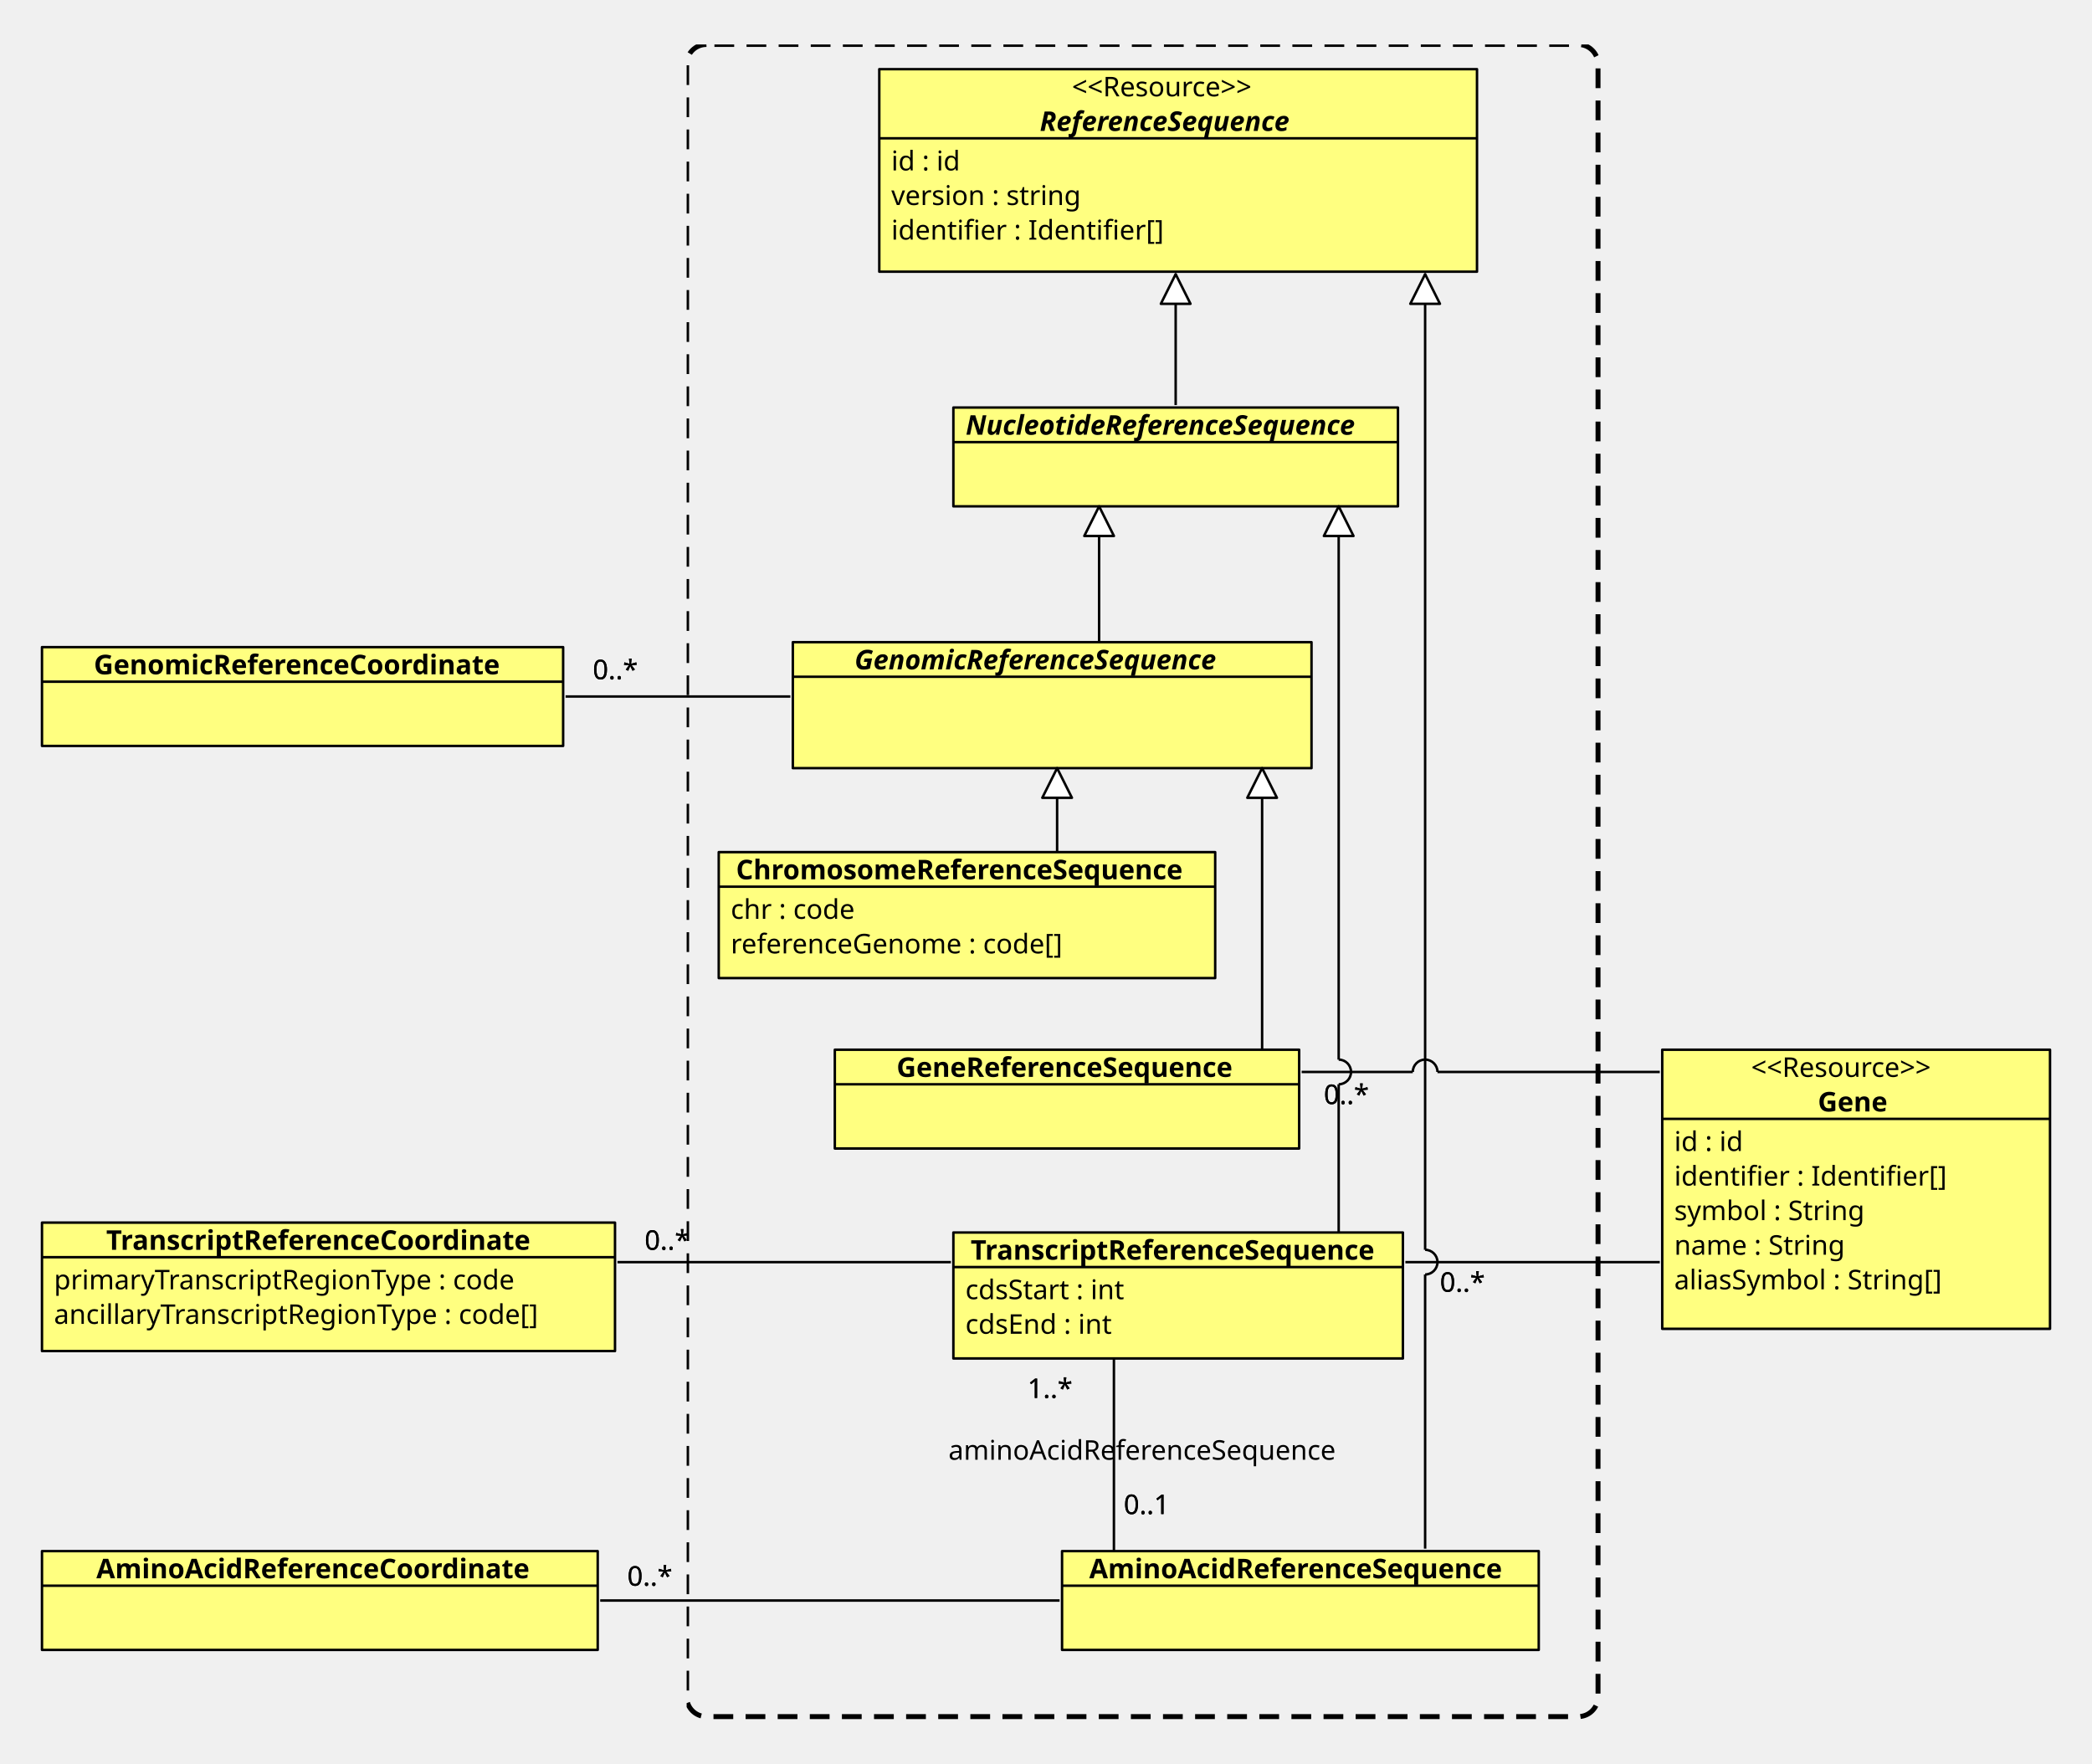
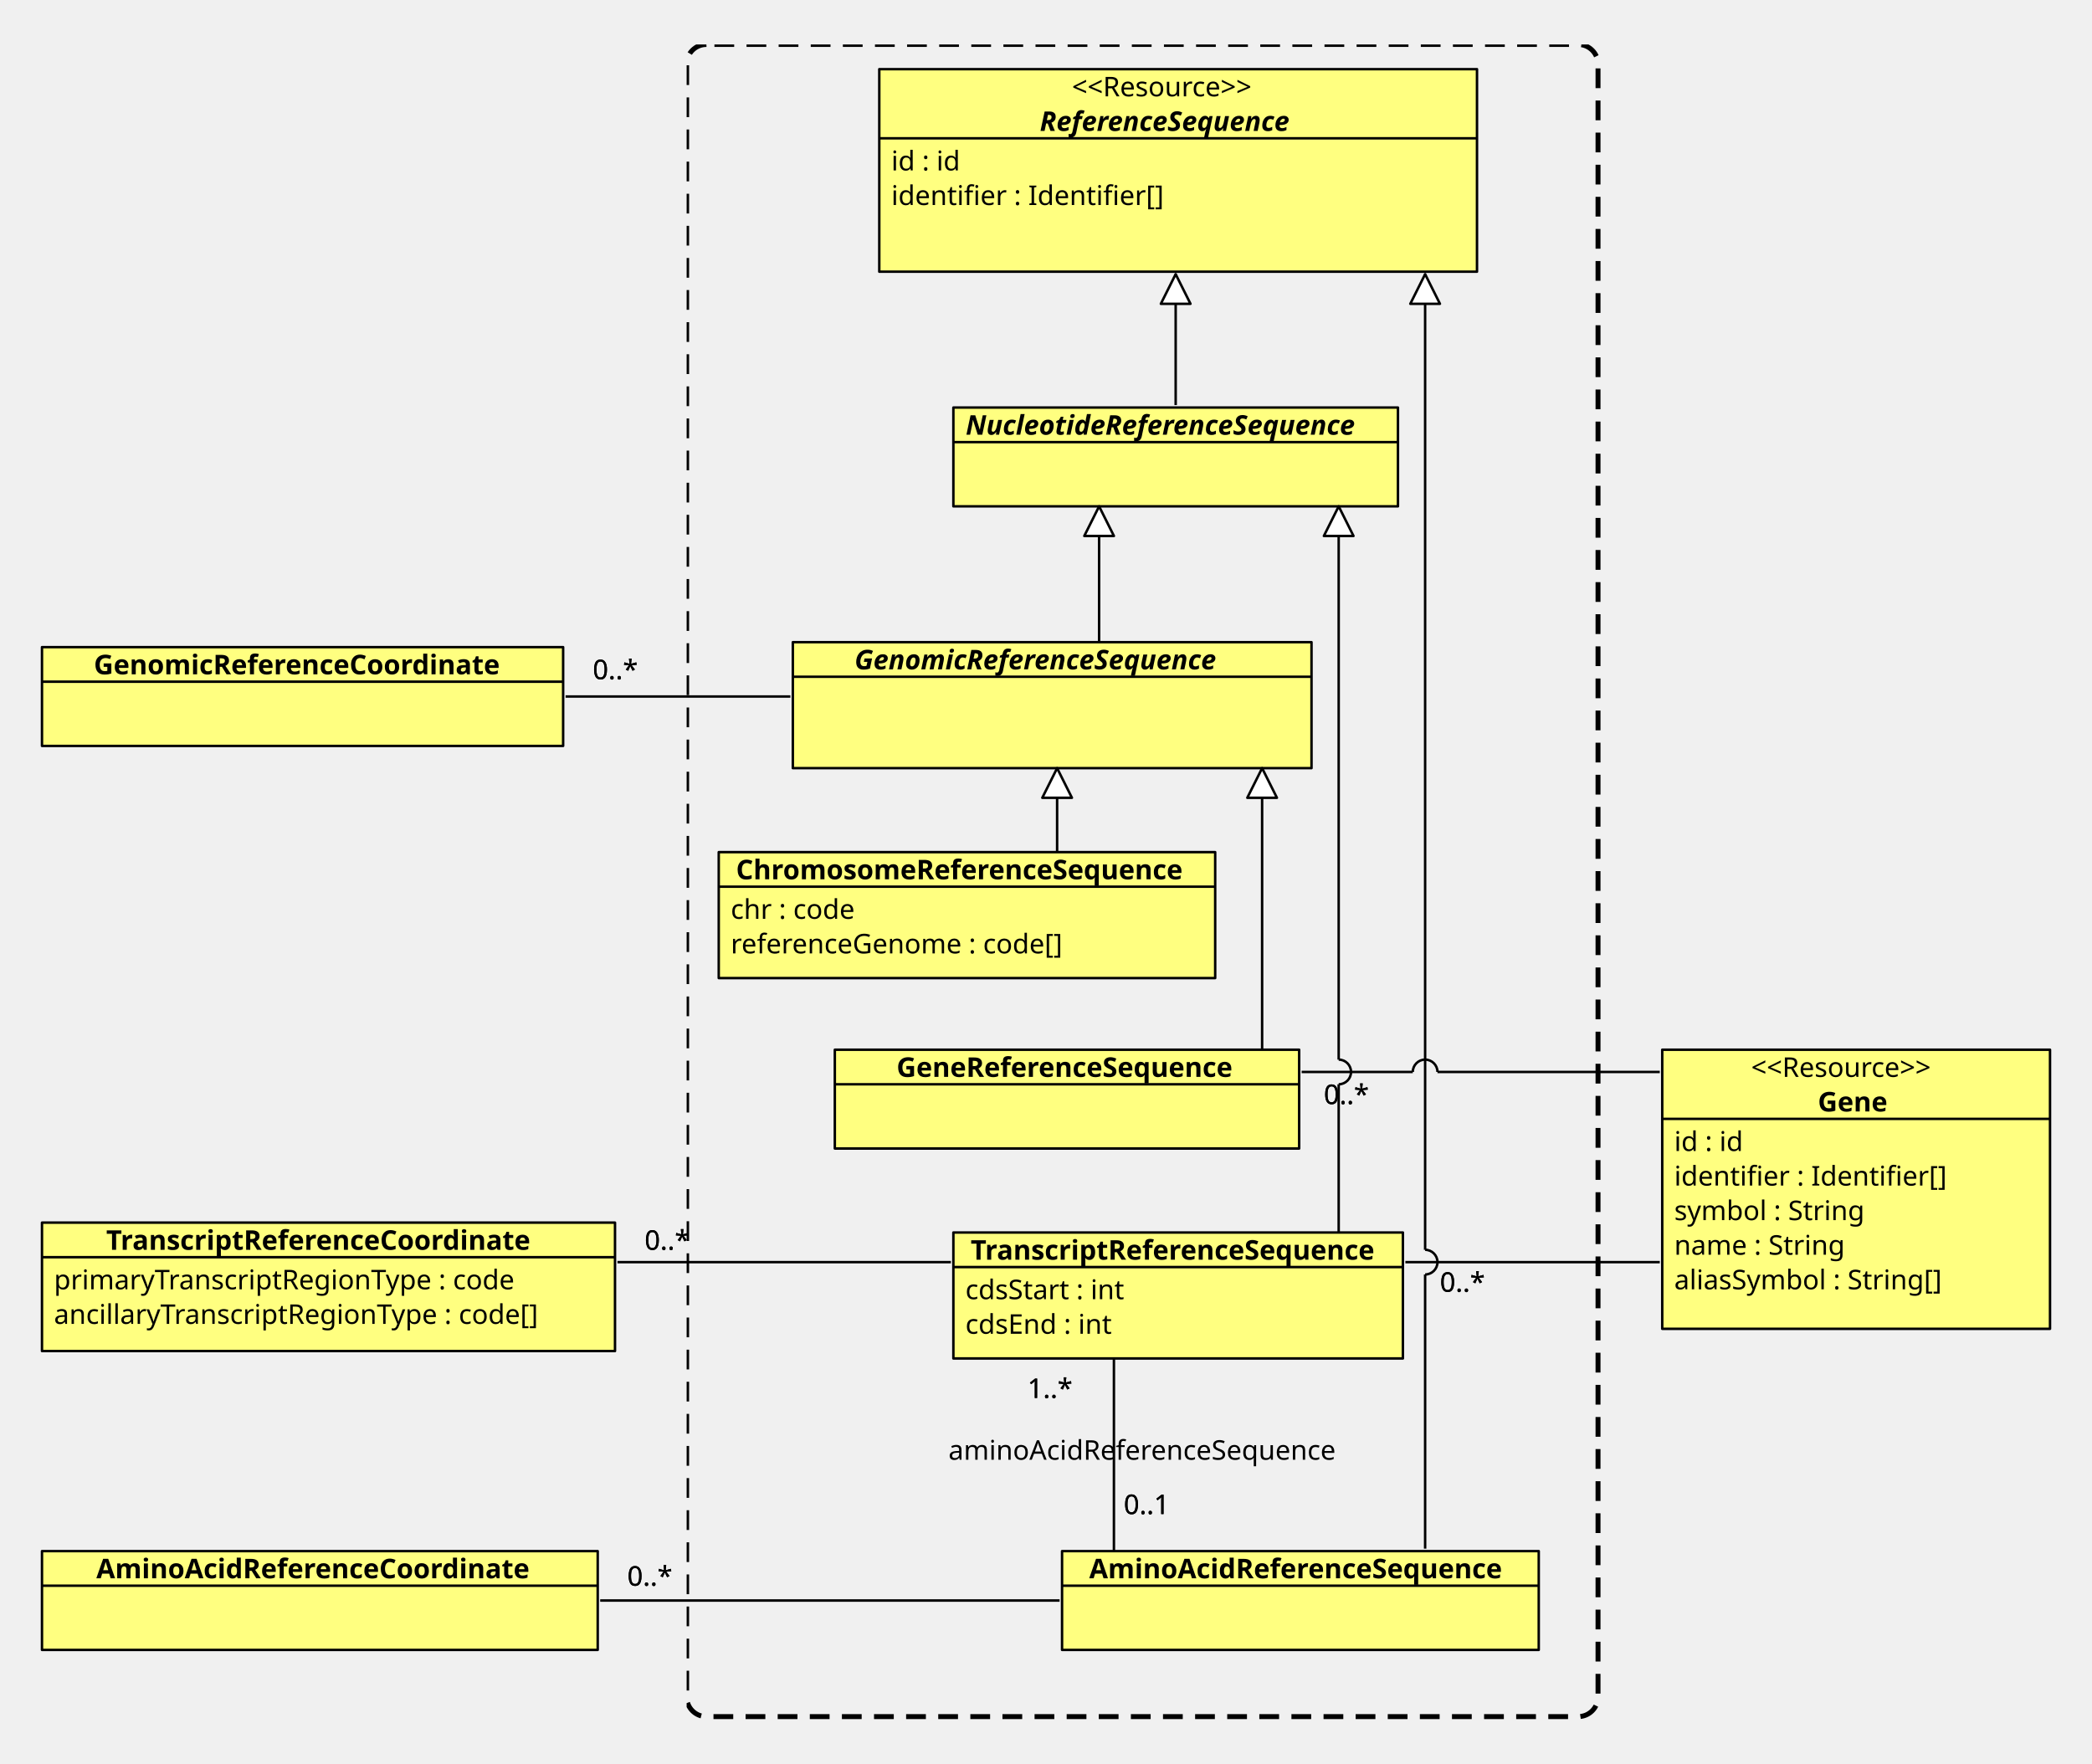
<svg xmlns="http://www.w3.org/2000/svg" fill-opacity="0" color-rendering="auto" color-interpolation="auto" stroke="rgb(0,0,0)" text-rendering="auto" stroke-linecap="square" width="847" stroke-miterlimit="10" stroke-opacity="0" shape-rendering="auto" fill="rgb(0,0,0)" stroke-dasharray="none" font-weight="normal" stroke-width="1" height="714" font-family="'Dialog'" font-style="normal" stroke-linejoin="miter" font-size="12" stroke-dashoffset="0" image-rendering="auto">
  <defs id="genericDefs" />
  <g>
    <defs id="defs1">
      <clipPath clipPathUnits="userSpaceOnUse" id="clipPath1">
        <path d="M-10 -10 L380 -10 L380 688 L-10 688 L-10 -10 Z" />
      </clipPath>
      <clipPath clipPathUnits="userSpaceOnUse" id="clipPath2">
        <path d="M0 0 L0 678 L370 678 L370 0 Z" />
      </clipPath>
      <clipPath clipPathUnits="userSpaceOnUse" id="clipPath3">
        <path d="M-9 -9 L166 -9 L166 122 L-9 122 L-9 -9 Z" />
      </clipPath>
      <clipPath clipPathUnits="userSpaceOnUse" id="clipPath4">
        <path d="M0 0 L0 85 L157 85 L157 0 Z" />
      </clipPath>
      <clipPath clipPathUnits="userSpaceOnUse" id="clipPath5">
        <path d="M0 0 L157 0 L157 28 L0 28 L0 0 Z" />
      </clipPath>
      <clipPath clipPathUnits="userSpaceOnUse" id="clipPath6">
        <path d="M-9 -9 L251 -9 L251 91 L-9 91 L-9 -9 Z" />
      </clipPath>
      <clipPath clipPathUnits="userSpaceOnUse" id="clipPath7">
        <path d="M0 0 L0 54 L242 54 L242 0 Z" />
      </clipPath>
      <clipPath clipPathUnits="userSpaceOnUse" id="clipPath8">
        <path d="M0 0 L242 0 L242 28 L0 28 L0 0 Z" />
      </clipPath>
      <clipPath clipPathUnits="userSpaceOnUse" id="clipPath9">
        <path d="M-9 -9 L191 -9 L191 60 L-9 60 L-9 -9 Z" />
      </clipPath>
      <clipPath clipPathUnits="userSpaceOnUse" id="clipPath10">
        <path d="M0 0 L0 37 L182 37 L182 0 Z" />
      </clipPath>
      <clipPath clipPathUnits="userSpaceOnUse" id="clipPath11">
        <path d="M0 0 L182 0 L182 14 L0 14 L0 0 Z" />
      </clipPath>
      <clipPath clipPathUnits="userSpaceOnUse" id="clipPath12">
        <path d="M-9 -9 L202 -9 L202 49 L-9 49 L-9 -9 Z" />
      </clipPath>
      <clipPath clipPathUnits="userSpaceOnUse" id="clipPath13">
        <path d="M0 0 L0 26 L193 26 L193 0 Z" />
      </clipPath>
      <clipPath clipPathUnits="userSpaceOnUse" id="clipPath14">
        <path d="M0 0 L193 0 L193 14 L0 14 L0 0 Z" />
      </clipPath>
      <clipPath clipPathUnits="userSpaceOnUse" id="clipPath15">
        <path d="M-9 -9 L219 -9 L219 60 L-9 60 L-9 -9 Z" />
      </clipPath>
      <clipPath clipPathUnits="userSpaceOnUse" id="clipPath16">
        <path d="M0 0 L0 37 L210 37 L210 0 Z" />
      </clipPath>
      <clipPath clipPathUnits="userSpaceOnUse" id="clipPath17">
        <path d="M0 0 L210 0 L210 14 L0 14 L0 0 Z" />
      </clipPath>
      <clipPath clipPathUnits="userSpaceOnUse" id="clipPath18">
        <path d="M-9 -9 L210 -9 L210 60 L-9 60 L-9 -9 Z" />
      </clipPath>
      <clipPath clipPathUnits="userSpaceOnUse" id="clipPath19">
        <path d="M0 0 L0 37 L201 37 L201 0 Z" />
      </clipPath>
      <clipPath clipPathUnits="userSpaceOnUse" id="clipPath20">
        <path d="M0 0 L201 0 L201 14 L0 14 L0 0 Z" />
      </clipPath>
      <clipPath clipPathUnits="userSpaceOnUse" id="clipPath21">
        <path d="M-9 -9 L197 -9 L197 49 L-9 49 L-9 -9 Z" />
      </clipPath>
      <clipPath clipPathUnits="userSpaceOnUse" id="clipPath22">
        <path d="M0 0 L0 26 L188 26 L188 0 Z" />
      </clipPath>
      <clipPath clipPathUnits="userSpaceOnUse" id="clipPath23">
        <path d="M0 0 L188 0 L188 14 L0 14 L0 0 Z" />
      </clipPath>
      <clipPath clipPathUnits="userSpaceOnUse" id="clipPath24">
        <path d="M-9 -9 L189 -9 L189 49 L-9 49 L-9 -9 Z" />
      </clipPath>
      <clipPath clipPathUnits="userSpaceOnUse" id="clipPath25">
        <path d="M0 0 L0 26 L180 26 L180 0 Z" />
      </clipPath>
      <clipPath clipPathUnits="userSpaceOnUse" id="clipPath26">
        <path d="M0 0 L180 0 L180 14 L0 14 L0 0 Z" />
      </clipPath>
      <clipPath clipPathUnits="userSpaceOnUse" id="clipPath27">
        <path d="M-9 -9 L220 -9 L220 49 L-9 49 L-9 -9 Z" />
      </clipPath>
      <clipPath clipPathUnits="userSpaceOnUse" id="clipPath28">
        <path d="M0 0 L0 26 L211 26 L211 0 Z" />
      </clipPath>
      <clipPath clipPathUnits="userSpaceOnUse" id="clipPath29">
        <path d="M0 0 L211 0 L211 14 L0 14 L0 0 Z" />
      </clipPath>
      <clipPath clipPathUnits="userSpaceOnUse" id="clipPath30">
        <path d="M-9 -9 L241 -9 L241 61 L-9 61 L-9 -9 Z" />
      </clipPath>
      <clipPath clipPathUnits="userSpaceOnUse" id="clipPath31">
        <path d="M0 0 L0 38 L232 38 L232 0 Z" />
      </clipPath>
      <clipPath clipPathUnits="userSpaceOnUse" id="clipPath32">
        <path d="M0 0 L232 0 L232 14 L0 14 L0 0 Z" />
      </clipPath>
      <clipPath clipPathUnits="userSpaceOnUse" id="clipPath33">
        <path d="M-9 -9 L234 -9 L234 49 L-9 49 L-9 -9 Z" />
      </clipPath>
      <clipPath clipPathUnits="userSpaceOnUse" id="clipPath34">
        <path d="M0 0 L0 26 L225 26 L225 0 Z" />
      </clipPath>
      <clipPath clipPathUnits="userSpaceOnUse" id="clipPath35">
        <path d="M0 0 L225 0 L225 14 L0 14 L0 0 Z" />
      </clipPath>
      <clipPath clipPathUnits="userSpaceOnUse" id="clipPath36">
-         <path d="M-9 -9 L49 -9 L49 23 L-9 23 L-9 -9 Z" />
+         <path d="M-9 -9 L53 -9 L53 53 L-9 53 L-9 -9 Z" />
      </clipPath>
      <clipPath clipPathUnits="userSpaceOnUse" id="clipPath37">
-         <path d="M0 0 L40 0 L40 14 L0 14 L0 0 Z" />
+         <path d="M0 0 L44 0 L44 44 L0 44 L0 0 Z" />
      </clipPath>
      <clipPath clipPathUnits="userSpaceOnUse" id="clipPath38">
-         <path d="M-9 -9 L53 -9 L53 53 L-9 53 L-9 -9 Z" />
+         <path d="M-9 -9 L44 -9 L44 29 L-9 29 L-9 -9 Z" />
      </clipPath>
      <clipPath clipPathUnits="userSpaceOnUse" id="clipPath39">
-         <path d="M0 0 L44 0 L44 44 L0 44 L0 0 Z" />
+         <path d="M0 0 L35 0 L35 20 L0 20 L0 0 Z" />
      </clipPath>
      <clipPath clipPathUnits="userSpaceOnUse" id="clipPath40">
        <path d="M-2 -2 L305 -2 L305 202 L-2 202 L-2 -2 Z" />
      </clipPath>
      <clipPath clipPathUnits="userSpaceOnUse" id="clipPath41">
        <path d="M-9 -9 L49 -9 L49 29 L-9 29 L-9 -9 Z" />
      </clipPath>
      <clipPath clipPathUnits="userSpaceOnUse" id="clipPath42">
        <path d="M0 0 L40 0 L40 20 L0 20 L0 0 Z" />
      </clipPath>
      <clipPath clipPathUnits="userSpaceOnUse" id="clipPath43">
        <path d="M-2 -2 L202 -2 L202 280 L-2 280 L-2 -2 Z" />
      </clipPath>
      <clipPath clipPathUnits="userSpaceOnUse" id="clipPath44">
        <path d="M-182 -17 L362 -17 L362 32 L-182 32 L-182 -17 Z" />
      </clipPath>
      <clipPath clipPathUnits="userSpaceOnUse" id="clipPath45">
-         <path d="M-9 -9 L44 -9 L44 29 L-9 29 L-9 -9 Z" />
+         <path d="M-2 -2 L202 -2 L202 718 L-2 718 L-2 -2 Z" />
      </clipPath>
      <clipPath clipPathUnits="userSpaceOnUse" id="clipPath46">
-         <path d="M0 0 L35 0 L35 20 L0 20 L0 0 Z" />
+         <path d="M-2 -2 L202 -2 L202 236 L-2 236 L-2 -2 Z" />
      </clipPath>
      <clipPath clipPathUnits="userSpaceOnUse" id="clipPath47">
-         <path d="M-2 -2 L202 -2 L202 718 L-2 718 L-2 -2 Z" />
+         <path d="M-9 -9 L49 -9 L49 23 L-9 23 L-9 -9 Z" />
      </clipPath>
      <clipPath clipPathUnits="userSpaceOnUse" id="clipPath48">
-         <path d="M-2 -2 L202 -2 L202 236 L-2 236 L-2 -2 Z" />
+         <path d="M0 0 L40 0 L40 14 L0 14 L0 0 Z" />
      </clipPath>
      <clipPath clipPathUnits="userSpaceOnUse" id="clipPath49">
        <path d="M-2 -2 L202 -2 L202 316 L-2 316 L-2 -2 Z" />
      </clipPath>
      <clipPath clipPathUnits="userSpaceOnUse" id="clipPath50">
        <path d="M-2 -2 L347 -2 L347 202 L-2 202 L-2 -2 Z" />
      </clipPath>
      <clipPath clipPathUnits="userSpaceOnUse" id="clipPath51">
        <path d="M-2 -2 L202 -2 L202 255 L-2 255 L-2 -2 Z" />
      </clipPath>
      <clipPath clipPathUnits="userSpaceOnUse" id="clipPath52">
        <path d="M-2 -2 L202 -2 L202 257 L-2 257 L-2 -2 Z" />
      </clipPath>
      <clipPath clipPathUnits="userSpaceOnUse" id="clipPath53">
        <path d="M-2 -2 L202 -2 L202 496 L-2 496 L-2 -2 Z" />
      </clipPath>
      <clipPath clipPathUnits="userSpaceOnUse" id="clipPath54">
        <path d="M-2 -2 L293 -2 L293 202 L-2 202 L-2 -2 Z" />
      </clipPath>
      <clipPath clipPathUnits="userSpaceOnUse" id="clipPath55">
        <path d="M-2 -2 L337 -2 L337 202 L-2 202 L-2 -2 Z" />
      </clipPath>
      <clipPath clipPathUnits="userSpaceOnUse" id="clipPath56">
        <path d="M-2 -2 L388 -2 L388 202 L-2 202 L-2 -2 Z" />
      </clipPath>
    </defs>
    <g fill="none" fill-opacity="1" stroke-opacity="0" stroke="none">
      <rect x="0" width="847" height="714" y="0" stroke="none" />
    </g>
    <g fill="rgb(255,255,255)" text-rendering="geometricPrecision" font-size="11" font-family="sans-serif" transform="translate(278,18)" stroke="rgb(255,255,255)">
      <path d="M8 0 C3.582 0 0 3.582 0 8 L0 669 C0 673.418 3.582 677 8 677 L361 677 C365.418 677 369 673.418 369 669 L369 8 C369 3.582 365.418 0 361 0 Z" clip-path="url(#clipPath2)" stroke="none" />
    </g>
    <g fill-opacity="1" text-rendering="geometricPrecision" stroke="black" stroke-linecap="butt" transform="translate(278,18)" stroke-miterlimit="0" stroke-opacity="1" fill="black" stroke-dasharray="8,5" stroke-width="2" font-family="sans-serif" stroke-linejoin="bevel" font-size="11">
      <path fill="none" d="M8 0 C3.582 0 0 3.582 0 8 L0 669 C0 673.418 3.582 677 8 677 L361 677 C365.418 677 369 673.418 369 669 L369 8 C369 3.582 365.418 0 361 0 Z" clip-path="url(#clipPath2)" />
    </g>
    <g font-size="11" transform="translate(673,425)" fill-opacity="1" fill="rgb(255,255,128)" text-rendering="geometricPrecision" font-family="sans-serif" stroke="rgb(255,255,128)" font-weight="bold" stroke-opacity="1">
      <rect x="0" width="157" height="113" y="0" clip-path="url(#clipPath3)" stroke="none" />
    </g>
    <g font-size="11" stroke-linecap="butt" transform="translate(673,425)" fill-opacity="1" fill="black" text-rendering="geometricPrecision" font-family="sans-serif" stroke-linejoin="round" stroke="black" font-weight="bold" stroke-opacity="1" stroke-miterlimit="0">
      <rect fill="none" x="0" width="157" height="113" y="0" clip-path="url(#clipPath3)" />
      <line y2="28" fill="none" x1="0" clip-path="url(#clipPath3)" x2="157" y1="28" />
    </g>
    <g font-size="11" transform="matrix(1,0,0,1,673,453)" fill-opacity="1" fill="black" text-rendering="geometricPrecision" font-family="sans-serif" stroke="black" stroke-opacity="1">
      <text x="2" xml:space="preserve" y="13" clip-path="url(#clipPath4)" stroke="none"> id : id</text>
    </g>
    <g font-size="11" transform="matrix(1,0,0,1,673,453)" fill-opacity="1" fill="black" text-rendering="geometricPrecision" font-family="sans-serif" stroke="black" stroke-opacity="1">
      <text x="2" xml:space="preserve" y="27" clip-path="url(#clipPath4)" stroke="none"> identifier : Identifier[]</text>
      <text x="2" xml:space="preserve" y="41" clip-path="url(#clipPath4)" stroke="none"> symbol : String</text>
      <text x="2" xml:space="preserve" y="55" clip-path="url(#clipPath4)" stroke="none"> name : String</text>
      <text x="2" xml:space="preserve" y="69" clip-path="url(#clipPath4)" stroke="none"> aliasSymbol : String[]</text>
    </g>
    <g font-size="11" transform="translate(673,425)" fill-opacity="1" fill="black" text-rendering="geometricPrecision" font-family="sans-serif" stroke="black" stroke-opacity="1">
      <text x="36" xml:space="preserve" y="11" clip-path="url(#clipPath5)" stroke="none">&lt;&lt;Resource&gt;&gt;</text>
      <text x="63" xml:space="preserve" y="25" font-weight="bold" clip-path="url(#clipPath5)" stroke="none">Gene</text>
    </g>
    <g font-size="11" transform="translate(356,28)" fill-opacity="1" fill="rgb(255,255,128)" text-rendering="geometricPrecision" font-family="sans-serif" stroke="rgb(255,255,128)" font-weight="bold" stroke-opacity="1">
      <rect x="0" width="242" height="82" y="0" clip-path="url(#clipPath6)" stroke="none" />
    </g>
    <g font-size="11" stroke-linecap="butt" transform="translate(356,28)" fill-opacity="1" fill="black" text-rendering="geometricPrecision" font-family="sans-serif" stroke-linejoin="round" stroke="black" font-weight="bold" stroke-opacity="1" stroke-miterlimit="0">
      <rect fill="none" x="0" width="242" height="82" y="0" clip-path="url(#clipPath6)" />
      <line y2="28" fill="none" x1="0" clip-path="url(#clipPath6)" x2="242" y1="28" />
    </g>
    <g font-size="11" transform="matrix(1,0,0,1,356,56)" fill-opacity="1" fill="black" text-rendering="geometricPrecision" font-family="sans-serif" stroke="black" stroke-opacity="1">
      <text x="2" xml:space="preserve" y="13" clip-path="url(#clipPath7)" stroke="none"> id : id</text>
    </g>
    <g font-size="11" transform="matrix(1,0,0,1,356,56)" fill-opacity="1" fill="black" text-rendering="geometricPrecision" font-family="sans-serif" stroke="black" stroke-opacity="1">
-       <text x="2" xml:space="preserve" y="27" clip-path="url(#clipPath7)" stroke="none"> version : string</text>
-       <text x="2" xml:space="preserve" y="41" clip-path="url(#clipPath7)" stroke="none"> identifier : Identifier[]</text>
+       <text x="2" xml:space="preserve" y="27" clip-path="url(#clipPath7)" stroke="none"> identifier : Identifier[]</text>
    </g>
    <g font-size="11" transform="translate(356,28)" fill-opacity="1" fill="black" text-rendering="geometricPrecision" font-family="sans-serif" stroke="black" stroke-opacity="1">
      <text x="78" xml:space="preserve" y="11" clip-path="url(#clipPath8)" stroke="none">&lt;&lt;Resource&gt;&gt;</text>
      <text x="65" y="25" clip-path="url(#clipPath8)" font-style="italic" stroke="none" font-weight="bold" xml:space="preserve">ReferenceSequence</text>
    </g>
    <g font-size="11" transform="translate(386,499)" fill-opacity="1" fill="rgb(255,255,128)" text-rendering="geometricPrecision" font-family="sans-serif" stroke="rgb(255,255,128)" font-weight="bold" stroke-opacity="1">
      <rect x="0" width="182" height="51" y="0" clip-path="url(#clipPath9)" stroke="none" />
    </g>
    <g font-size="11" stroke-linecap="butt" transform="translate(386,499)" fill-opacity="1" fill="black" text-rendering="geometricPrecision" font-family="sans-serif" stroke-linejoin="round" stroke="black" font-weight="bold" stroke-opacity="1" stroke-miterlimit="0">
      <rect fill="none" x="0" width="182" height="51" y="0" clip-path="url(#clipPath9)" />
      <line y2="14" fill="none" x1="0" clip-path="url(#clipPath9)" x2="182" y1="14" />
    </g>
    <g font-size="11" transform="matrix(1,0,0,1,386,513)" fill-opacity="1" fill="black" text-rendering="geometricPrecision" font-family="sans-serif" stroke="black" stroke-opacity="1">
      <text x="2" xml:space="preserve" y="13" clip-path="url(#clipPath10)" stroke="none"> cdsStart : int</text>
    </g>
    <g font-size="11" transform="matrix(1,0,0,1,386,513)" fill-opacity="1" fill="black" text-rendering="geometricPrecision" font-family="sans-serif" stroke="black" stroke-opacity="1">
      <text x="2" xml:space="preserve" y="27" clip-path="url(#clipPath10)" stroke="none"> cdsEnd : int</text>
    </g>
    <g font-size="11" transform="translate(386,499)" fill-opacity="1" fill="black" text-rendering="geometricPrecision" font-family="sans-serif" stroke="black" font-weight="bold" stroke-opacity="1">
      <text x="7" xml:space="preserve" y="11" clip-path="url(#clipPath11)" stroke="none">TranscriptReferenceSequence</text>
    </g>
    <g font-size="11" transform="translate(430,628)" fill-opacity="1" fill="rgb(255,255,128)" text-rendering="geometricPrecision" font-family="sans-serif" stroke="rgb(255,255,128)" font-weight="bold" stroke-opacity="1">
      <rect x="0" width="193" height="40" y="0" clip-path="url(#clipPath12)" stroke="none" />
    </g>
    <g font-size="11" stroke-linecap="butt" transform="translate(430,628)" fill-opacity="1" fill="black" text-rendering="geometricPrecision" font-family="sans-serif" stroke-linejoin="round" stroke="black" font-weight="bold" stroke-opacity="1" stroke-miterlimit="0">
      <rect fill="none" x="0" width="193" height="40" y="0" clip-path="url(#clipPath12)" />
      <line y2="14" fill="none" x1="0" clip-path="url(#clipPath12)" x2="193" y1="14" />
    </g>
    <g font-size="11" transform="translate(430,628)" fill-opacity="1" fill="black" text-rendering="geometricPrecision" font-family="sans-serif" stroke="black" font-weight="bold" stroke-opacity="1">
      <text x="11" xml:space="preserve" y="11" clip-path="url(#clipPath14)" stroke="none">AminoAcidReferenceSequence</text>
    </g>
    <g font-size="11" transform="translate(321,260)" fill-opacity="1" fill="rgb(255,255,128)" text-rendering="geometricPrecision" font-family="sans-serif" stroke="rgb(255,255,128)" font-weight="bold" stroke-opacity="1">
      <rect x="0" width="210" height="51" y="0" clip-path="url(#clipPath15)" stroke="none" />
    </g>
    <g font-size="11" stroke-linecap="butt" transform="translate(321,260)" fill-opacity="1" fill="black" text-rendering="geometricPrecision" font-family="sans-serif" stroke-linejoin="round" stroke="black" font-weight="bold" stroke-opacity="1" stroke-miterlimit="0">
      <rect fill="none" x="0" width="210" height="51" y="0" clip-path="url(#clipPath15)" />
      <line y2="14" fill="none" x1="0" clip-path="url(#clipPath15)" x2="210" y1="14" />
    </g>
    <g font-size="11" transform="translate(321,260)" fill-opacity="1" fill="black" text-rendering="geometricPrecision" font-family="sans-serif" font-style="italic" stroke="black" font-weight="bold" stroke-opacity="1">
      <text x="25" xml:space="preserve" y="11" clip-path="url(#clipPath17)" stroke="none">GenomicReferenceSequence</text>
    </g>
    <g font-size="11" transform="translate(291,345)" fill-opacity="1" fill="rgb(255,255,128)" text-rendering="geometricPrecision" font-family="sans-serif" stroke="rgb(255,255,128)" font-weight="bold" stroke-opacity="1">
      <rect x="0" width="201" height="51" y="0" clip-path="url(#clipPath18)" stroke="none" />
    </g>
    <g font-size="11" stroke-linecap="butt" transform="translate(291,345)" fill-opacity="1" fill="black" text-rendering="geometricPrecision" font-family="sans-serif" stroke-linejoin="round" stroke="black" font-weight="bold" stroke-opacity="1" stroke-miterlimit="0">
      <rect fill="none" x="0" width="201" height="51" y="0" clip-path="url(#clipPath18)" />
      <line y2="14" fill="none" x1="0" clip-path="url(#clipPath18)" x2="201" y1="14" />
    </g>
    <g font-size="11" transform="matrix(1,0,0,1,291,359)" fill-opacity="1" fill="black" text-rendering="geometricPrecision" font-family="sans-serif" stroke="black" stroke-opacity="1">
      <text x="2" xml:space="preserve" y="13" clip-path="url(#clipPath19)" stroke="none"> chr : code</text>
    </g>
    <g font-size="11" transform="matrix(1,0,0,1,291,359)" fill-opacity="1" fill="black" text-rendering="geometricPrecision" font-family="sans-serif" stroke="black" stroke-opacity="1">
      <text x="2" xml:space="preserve" y="27" clip-path="url(#clipPath19)" stroke="none"> referenceGenome : code[]</text>
    </g>
    <g font-size="11" transform="translate(291,345)" fill-opacity="1" fill="black" text-rendering="geometricPrecision" font-family="sans-serif" stroke="black" font-weight="bold" stroke-opacity="1">
      <text x="7" xml:space="preserve" y="11" clip-path="url(#clipPath20)" stroke="none">ChromosomeReferenceSequence</text>
    </g>
    <g font-size="11" transform="translate(338,425)" fill-opacity="1" fill="rgb(255,255,128)" text-rendering="geometricPrecision" font-family="sans-serif" stroke="rgb(255,255,128)" font-weight="bold" stroke-opacity="1">
      <rect x="0" width="188" height="40" y="0" clip-path="url(#clipPath21)" stroke="none" />
    </g>
    <g font-size="11" stroke-linecap="butt" transform="translate(338,425)" fill-opacity="1" fill="black" text-rendering="geometricPrecision" font-family="sans-serif" stroke-linejoin="round" stroke="black" font-weight="bold" stroke-opacity="1" stroke-miterlimit="0">
      <rect fill="none" x="0" width="188" height="40" y="0" clip-path="url(#clipPath21)" />
      <line y2="14" fill="none" x1="0" clip-path="url(#clipPath21)" x2="188" y1="14" />
    </g>
    <g font-size="11" transform="translate(338,425)" fill-opacity="1" fill="black" text-rendering="geometricPrecision" font-family="sans-serif" stroke="black" font-weight="bold" stroke-opacity="1">
      <text x="25" xml:space="preserve" y="11" clip-path="url(#clipPath23)" stroke="none">GeneReferenceSequence</text>
    </g>
    <g font-size="11" transform="translate(386,165)" fill-opacity="1" fill="rgb(255,255,128)" text-rendering="geometricPrecision" font-family="sans-serif" stroke="rgb(255,255,128)" font-weight="bold" stroke-opacity="1">
      <rect x="0" width="180" height="40" y="0" clip-path="url(#clipPath24)" stroke="none" />
    </g>
    <g font-size="11" stroke-linecap="butt" transform="translate(386,165)" fill-opacity="1" fill="black" text-rendering="geometricPrecision" font-family="sans-serif" stroke-linejoin="round" stroke="black" font-weight="bold" stroke-opacity="1" stroke-miterlimit="0">
      <rect fill="none" x="0" width="180" height="40" y="0" clip-path="url(#clipPath24)" />
      <line y2="14" fill="none" x1="0" clip-path="url(#clipPath24)" x2="180" y1="14" />
    </g>
    <g font-size="11" transform="translate(386,165)" fill-opacity="1" fill="black" text-rendering="geometricPrecision" font-family="sans-serif" font-style="italic" stroke="black" font-weight="bold" stroke-opacity="1">
      <text x="5" xml:space="preserve" y="11" clip-path="url(#clipPath26)" stroke="none">NucleotideReferenceSequence</text>
    </g>
    <g font-size="11" transform="translate(17,262)" fill-opacity="1" fill="rgb(255,255,128)" text-rendering="geometricPrecision" font-family="sans-serif" stroke="rgb(255,255,128)" font-weight="bold" stroke-opacity="1">
      <rect x="0" width="211" height="40" y="0" clip-path="url(#clipPath27)" stroke="none" />
    </g>
    <g font-size="11" stroke-linecap="butt" transform="translate(17,262)" fill-opacity="1" fill="black" text-rendering="geometricPrecision" font-family="sans-serif" stroke-linejoin="round" stroke="black" font-weight="bold" stroke-opacity="1" stroke-miterlimit="0">
      <rect fill="none" x="0" width="211" height="40" y="0" clip-path="url(#clipPath27)" />
      <line y2="14" fill="none" x1="0" clip-path="url(#clipPath27)" x2="211" y1="14" />
    </g>
    <g font-size="11" transform="translate(17,262)" fill-opacity="1" fill="black" text-rendering="geometricPrecision" font-family="sans-serif" stroke="black" font-weight="bold" stroke-opacity="1">
      <text x="21" xml:space="preserve" y="11" clip-path="url(#clipPath29)" stroke="none">GenomicReferenceCoordinate</text>
    </g>
    <g font-size="11" transform="translate(17,495)" fill-opacity="1" fill="rgb(255,255,128)" text-rendering="geometricPrecision" font-family="sans-serif" stroke="rgb(255,255,128)" font-weight="bold" stroke-opacity="1">
      <rect x="0" width="232" height="52" y="0" clip-path="url(#clipPath30)" stroke="none" />
    </g>
    <g font-size="11" stroke-linecap="butt" transform="translate(17,495)" fill-opacity="1" fill="black" text-rendering="geometricPrecision" font-family="sans-serif" stroke-linejoin="round" stroke="black" font-weight="bold" stroke-opacity="1" stroke-miterlimit="0">
      <rect fill="none" x="0" width="232" height="52" y="0" clip-path="url(#clipPath30)" />
      <line y2="14" fill="none" x1="0" clip-path="url(#clipPath30)" x2="232" y1="14" />
    </g>
    <g font-size="11" transform="matrix(1,0,0,1,17,509)" fill-opacity="1" fill="black" text-rendering="geometricPrecision" font-family="sans-serif" stroke="black" stroke-opacity="1">
      <text x="2" xml:space="preserve" y="13" clip-path="url(#clipPath31)" stroke="none"> primaryTranscriptRegionType : code</text>
    </g>
    <g font-size="11" transform="matrix(1,0,0,1,17,509)" fill-opacity="1" fill="black" text-rendering="geometricPrecision" font-family="sans-serif" stroke="black" stroke-opacity="1">
      <text x="2" xml:space="preserve" y="27" clip-path="url(#clipPath31)" stroke="none"> ancillaryTranscriptRegionType : code[]</text>
    </g>
    <g font-size="11" transform="translate(17,495)" fill-opacity="1" fill="black" text-rendering="geometricPrecision" font-family="sans-serif" stroke="black" font-weight="bold" stroke-opacity="1">
      <text x="26" xml:space="preserve" y="11" clip-path="url(#clipPath32)" stroke="none">TranscriptReferenceCoordinate</text>
    </g>
    <g font-size="11" transform="translate(17,628)" fill-opacity="1" fill="rgb(255,255,128)" text-rendering="geometricPrecision" font-family="sans-serif" stroke="rgb(255,255,128)" font-weight="bold" stroke-opacity="1">
      <rect x="0" width="225" height="40" y="0" clip-path="url(#clipPath33)" stroke="none" />
    </g>
    <g font-size="11" stroke-linecap="butt" transform="translate(17,628)" fill-opacity="1" fill="black" text-rendering="geometricPrecision" font-family="sans-serif" stroke-linejoin="round" stroke="black" font-weight="bold" stroke-opacity="1" stroke-miterlimit="0">
      <rect fill="none" x="0" width="225" height="40" y="0" clip-path="url(#clipPath33)" />
      <line y2="14" fill="none" x1="0" clip-path="url(#clipPath33)" x2="225" y1="14" />
    </g>
    <g font-size="11" transform="translate(17,628)" fill-opacity="1" fill="black" text-rendering="geometricPrecision" font-family="sans-serif" stroke="black" font-weight="bold" stroke-opacity="1">
      <text x="22" xml:space="preserve" y="11" clip-path="url(#clipPath35)" stroke="none">AminoAcidReferenceCoordinate</text>
    </g>
-     <g font-size="11" transform="translate(525,436)" fill-opacity="1" fill="black" text-rendering="geometricPrecision" font-family="sans-serif" stroke="black" stroke-opacity="1">
-       <text x="11" xml:space="preserve" y="11" clip-path="url(#clipPath37)" stroke="none">0..*</text>
-     </g>
-     <g font-size="11" transform="translate(241,616)" fill-opacity="1" fill="black" text-rendering="geometricPrecision" font-family="sans-serif" stroke="black" stroke-opacity="1">
-       <text x="13" xml:space="preserve" y="26" clip-path="url(#clipPath39)" stroke="none">0..*</text>
+     <g font-size="11" transform="translate(227,249)" fill-opacity="1" fill="black" text-rendering="geometricPrecision" font-family="sans-serif" stroke="black" stroke-opacity="1">
+       <text x="13" xml:space="preserve" y="26" clip-path="url(#clipPath37)" stroke="none">0..*</text>
+     </g>
+     <g font-size="11" transform="translate(409,552)" fill-opacity="1" fill="black" text-rendering="geometricPrecision" font-family="sans-serif" stroke="black" stroke-opacity="1">
+       <text x="7" xml:space="preserve" y="14" clip-path="url(#clipPath39)" stroke="none">1..*</text>
    </g>
    <g font-size="11" stroke-linecap="butt" transform="translate(469,411)" fill-opacity="1" fill="black" text-rendering="geometricPrecision" font-family="sans-serif" stroke-linejoin="round" stroke="black" stroke-opacity="1">
      <line y2="100" fill="none" x1="100" clip-path="url(#clipPath40)" x2="203" y1="100" />
    </g>
    <g font-size="11" transform="translate(574,509)" fill-opacity="1" fill="black" text-rendering="geometricPrecision" font-family="sans-serif" stroke="black" stroke-opacity="1">
      <text x="9" xml:space="preserve" y="14" clip-path="url(#clipPath42)" stroke="none">0..*</text>
    </g>
    <g font-size="11" stroke-linecap="butt" transform="translate(351,450)" fill-opacity="1" fill="black" text-rendering="geometricPrecision" font-family="sans-serif" stroke-linejoin="round" stroke="black" stroke-opacity="1">
      <line y2="178" fill="none" x1="100" clip-path="url(#clipPath43)" x2="100" y1="100" />
    </g>
    <g font-size="11" transform="translate(375,580)" fill-opacity="1" fill="black" text-rendering="geometricPrecision" font-family="sans-serif" stroke="black" stroke-opacity="1">
      <text x="9" xml:space="preserve" y="11" clip-path="url(#clipPath44)" stroke="none">aminoAcidReferenceSequence</text>
    </g>
    <g font-size="11" transform="translate(448,599)" fill-opacity="1" fill="black" text-rendering="geometricPrecision" font-family="sans-serif" stroke="black" stroke-opacity="1">
-       <text x="7" xml:space="preserve" y="14" clip-path="url(#clipPath46)" stroke="none">0..1</text>
+       <text x="7" xml:space="preserve" y="14" clip-path="url(#clipPath39)" stroke="none">0..1</text>
    </g>
    <g font-size="11" transform="translate(409,552)" fill-opacity="1" fill="black" text-rendering="geometricPrecision" font-family="sans-serif" stroke="black" stroke-opacity="1">
-       <text x="7" xml:space="preserve" y="14" clip-path="url(#clipPath46)" stroke="none">1..*</text>
+       <text x="7" xml:space="preserve" y="14" clip-path="url(#clipPath39)" stroke="none">1..*</text>
    </g>
    <g font-size="11" stroke-linecap="butt" transform="translate(477,11)" fill-opacity="1" fill="black" text-rendering="geometricPrecision" font-family="sans-serif" stroke-linejoin="round" stroke="black" stroke-opacity="1">
-       <line y2="495" fill="none" x1="100" clip-path="url(#clipPath47)" x2="100" y1="100" />
-       <path fill="none" d="M100 505 A5 5 0 0 0 100 495" clip-path="url(#clipPath47)" />
-       <line y2="616" fill="none" x1="100" clip-path="url(#clipPath47)" x2="100" y1="505" />
-       <polygon fill="white" clip-path="url(#clipPath47)" points=" 100 100 94 112 106 112" stroke="none" />
-       <polygon fill="none" points=" 100 100 94 112 106 112" clip-path="url(#clipPath47)" />
-     </g>
-     <g font-size="11" transform="translate(574,509)" fill-opacity="1" fill="black" text-rendering="geometricPrecision" font-family="sans-serif" stroke="black" stroke-opacity="1">
-       <text x="9" xml:space="preserve" y="14" clip-path="url(#clipPath42)" stroke="none">0..*</text>
+       <line y2="495" fill="none" x1="100" clip-path="url(#clipPath45)" x2="100" y1="100" />
+       <path fill="none" d="M100 505 A5 5 0 0 0 100 495" clip-path="url(#clipPath45)" />
+       <line y2="616" fill="none" x1="100" clip-path="url(#clipPath45)" x2="100" y1="505" />
+       <polygon fill="white" clip-path="url(#clipPath45)" points=" 100 100 94 112 106 112" stroke="none" />
+       <polygon fill="none" points=" 100 100 94 112 106 112" clip-path="url(#clipPath45)" />
+     </g>
+     <g font-size="11" transform="translate(448,599)" fill-opacity="1" fill="black" text-rendering="geometricPrecision" font-family="sans-serif" stroke="black" stroke-opacity="1">
+       <text x="7" xml:space="preserve" y="14" clip-path="url(#clipPath39)" stroke="none">0..1</text>
    </g>
    <g font-size="11" stroke-linecap="butt" transform="translate(328,211)" fill-opacity="1" fill="black" text-rendering="geometricPrecision" font-family="sans-serif" stroke-linejoin="round" stroke="black" stroke-opacity="1">
-       <line y2="134" fill="none" x1="100" clip-path="url(#clipPath48)" x2="100" y1="100" />
-       <polygon fill="white" clip-path="url(#clipPath48)" points=" 100 100 94 112 106 112" stroke="none" />
-       <polygon fill="none" points=" 100 100 94 112 106 112" clip-path="url(#clipPath48)" />
-     </g>
-     <g font-size="11" transform="translate(227,249)" fill-opacity="1" fill="black" text-rendering="geometricPrecision" font-family="sans-serif" stroke="black" stroke-opacity="1">
-       <text x="13" xml:space="preserve" y="26" clip-path="url(#clipPath39)" stroke="none">0..*</text>
+       <line y2="134" fill="none" x1="100" clip-path="url(#clipPath46)" x2="100" y1="100" />
+       <polygon fill="white" clip-path="url(#clipPath46)" points=" 100 100 94 112 106 112" stroke="none" />
+       <polygon fill="none" points=" 100 100 94 112 106 112" clip-path="url(#clipPath46)" />
+     </g>
+     <g font-size="11" transform="translate(525,436)" fill-opacity="1" fill="black" text-rendering="geometricPrecision" font-family="sans-serif" stroke="black" stroke-opacity="1">
+       <text x="11" xml:space="preserve" y="11" clip-path="url(#clipPath48)" stroke="none">0..*</text>
    </g>
    <g font-size="11" stroke-linecap="butt" transform="translate(411,211)" fill-opacity="1" fill="black" text-rendering="geometricPrecision" font-family="sans-serif" stroke-linejoin="round" stroke="black" stroke-opacity="1">
      <line y2="214" fill="none" x1="100" clip-path="url(#clipPath49)" x2="100" y1="100" />
      <polygon fill="white" clip-path="url(#clipPath49)" points=" 100 100 94 112 106 112" stroke="none" />
      <polygon fill="none" points=" 100 100 94 112 106 112" clip-path="url(#clipPath49)" />
    </g>
    <g font-size="11" stroke-linecap="butt" transform="translate(427,334)" fill-opacity="1" fill="black" text-rendering="geometricPrecision" font-family="sans-serif" stroke-linejoin="round" stroke="black" stroke-opacity="1">
      <line y2="100" fill="none" x1="100" clip-path="url(#clipPath50)" x2="145" y1="100" />
      <path fill="none" d="M155 100 A5 5 0 0 0 145 100" clip-path="url(#clipPath50)" />
      <line y2="100" fill="none" x1="155" clip-path="url(#clipPath50)" x2="245" y1="100" />
    </g>
    <g font-size="11" transform="translate(525,436)" fill-opacity="1" fill="black" text-rendering="geometricPrecision" font-family="sans-serif" stroke="black" stroke-opacity="1">
-       <text x="11" xml:space="preserve" y="11" clip-path="url(#clipPath37)" stroke="none">0..*</text>
-     </g>
-     <g font-size="11" transform="translate(248,480)" fill-opacity="1" fill="black" text-rendering="geometricPrecision" font-family="sans-serif" stroke="black" stroke-opacity="1">
-       <text x="13" xml:space="preserve" y="26" clip-path="url(#clipPath39)" stroke="none">0..*</text>
+       <text x="11" xml:space="preserve" y="11" clip-path="url(#clipPath48)" stroke="none">0..*</text>
+     </g>
+     <g font-size="11" transform="translate(241,616)" fill-opacity="1" fill="black" text-rendering="geometricPrecision" font-family="sans-serif" stroke="black" stroke-opacity="1">
+       <text x="13" xml:space="preserve" y="26" clip-path="url(#clipPath37)" stroke="none">0..*</text>
    </g>
    <g font-size="11" stroke-linecap="butt" transform="translate(376,11)" fill-opacity="1" fill="black" text-rendering="geometricPrecision" font-family="sans-serif" stroke-linejoin="round" stroke="black" stroke-opacity="1">
      <line y2="153" fill="none" x1="100" clip-path="url(#clipPath51)" x2="100" y1="100" />
      <polygon fill="white" clip-path="url(#clipPath51)" points=" 100 100 94 112 106 112" stroke="none" />
      <polygon fill="none" points=" 100 100 94 112 106 112" clip-path="url(#clipPath51)" />
    </g>
    <g font-size="11" stroke-linecap="butt" transform="translate(345,105)" fill-opacity="1" fill="black" text-rendering="geometricPrecision" font-family="sans-serif" stroke-linejoin="round" stroke="black" stroke-opacity="1">
      <line y2="155" fill="none" x1="100" clip-path="url(#clipPath52)" x2="100" y1="100" />
      <polygon fill="white" clip-path="url(#clipPath52)" points=" 100 100 94 112 106 112" stroke="none" />
      <polygon fill="none" points=" 100 100 94 112 106 112" clip-path="url(#clipPath52)" />
+     </g>
+     <g font-size="11" transform="translate(248,480)" fill-opacity="1" fill="black" text-rendering="geometricPrecision" font-family="sans-serif" stroke="black" stroke-opacity="1">
+       <text x="13" xml:space="preserve" y="26" clip-path="url(#clipPath37)" stroke="none">0..*</text>
    </g>
    <g font-size="11" stroke-linecap="butt" transform="translate(442,105)" fill-opacity="1" fill="black" text-rendering="geometricPrecision" font-family="sans-serif" stroke-linejoin="round" stroke="black" stroke-opacity="1">
      <line y2="324" fill="none" x1="100" clip-path="url(#clipPath53)" x2="100" y1="100" />
      <path fill="none" d="M100 334 A5 5 0 0 0 100 324" clip-path="url(#clipPath53)" />
      <line y2="394" fill="none" x1="100" clip-path="url(#clipPath53)" x2="100" y1="334" />
      <polygon fill="white" clip-path="url(#clipPath53)" points=" 100 100 94 112 106 112" stroke="none" />
      <polygon fill="none" points=" 100 100 94 112 106 112" clip-path="url(#clipPath53)" />
    </g>
-     <g font-size="11" transform="translate(409,552)" fill-opacity="1" fill="black" text-rendering="geometricPrecision" font-family="sans-serif" stroke="black" stroke-opacity="1">
-       <text x="7" xml:space="preserve" y="14" clip-path="url(#clipPath46)" stroke="none">1..*</text>
-     </g>
    <g font-size="11" stroke-linecap="butt" transform="translate(129,182)" fill-opacity="1" fill="black" text-rendering="geometricPrecision" font-family="sans-serif" stroke-linejoin="round" stroke="black" stroke-opacity="1">
      <line y2="100" fill="none" x1="191" clip-path="url(#clipPath54)" x2="100" y1="100" />
    </g>
    <g font-size="11" transform="translate(227,249)" fill-opacity="1" fill="black" text-rendering="geometricPrecision" font-family="sans-serif" stroke="black" stroke-opacity="1">
-       <text x="13" xml:space="preserve" y="26" clip-path="url(#clipPath39)" stroke="none">0..*</text>
+       <text x="13" xml:space="preserve" y="26" clip-path="url(#clipPath37)" stroke="none">0..*</text>
    </g>
    <g font-size="11" stroke-linecap="butt" transform="translate(150,411)" fill-opacity="1" fill="black" text-rendering="geometricPrecision" font-family="sans-serif" stroke-linejoin="round" stroke="black" stroke-opacity="1">
      <line y2="100" fill="none" x1="235" clip-path="url(#clipPath55)" x2="100" y1="100" />
    </g>
    <g font-size="11" transform="translate(248,480)" fill-opacity="1" fill="black" text-rendering="geometricPrecision" font-family="sans-serif" stroke="black" stroke-opacity="1">
-       <text x="13" xml:space="preserve" y="26" clip-path="url(#clipPath39)" stroke="none">0..*</text>
-     </g>
-     <g font-size="11" transform="translate(448,599)" fill-opacity="1" fill="black" text-rendering="geometricPrecision" font-family="sans-serif" stroke="black" stroke-opacity="1">
-       <text x="7" xml:space="preserve" y="14" clip-path="url(#clipPath46)" stroke="none">0..1</text>
+       <text x="13" xml:space="preserve" y="26" clip-path="url(#clipPath37)" stroke="none">0..*</text>
+     </g>
+     <g font-size="11" transform="translate(574,509)" fill-opacity="1" fill="black" text-rendering="geometricPrecision" font-family="sans-serif" stroke="black" stroke-opacity="1">
+       <text x="9" xml:space="preserve" y="14" clip-path="url(#clipPath42)" stroke="none">0..*</text>
    </g>
    <g font-size="11" stroke-linecap="butt" transform="translate(143,548)" fill-opacity="1" fill="black" text-rendering="geometricPrecision" font-family="sans-serif" stroke-linejoin="round" stroke="black" stroke-opacity="1">
      <line y2="100" fill="none" x1="286" clip-path="url(#clipPath56)" x2="100" y1="100" />
    </g>
    <g font-size="11" transform="translate(241,616)" fill-opacity="1" fill="black" text-rendering="geometricPrecision" font-family="sans-serif" stroke="black" stroke-opacity="1">
-       <text x="13" xml:space="preserve" y="26" clip-path="url(#clipPath39)" stroke="none">0..*</text>
+       <text x="13" xml:space="preserve" y="26" clip-path="url(#clipPath37)" stroke="none">0..*</text>
    </g>
  </g>
</svg>
